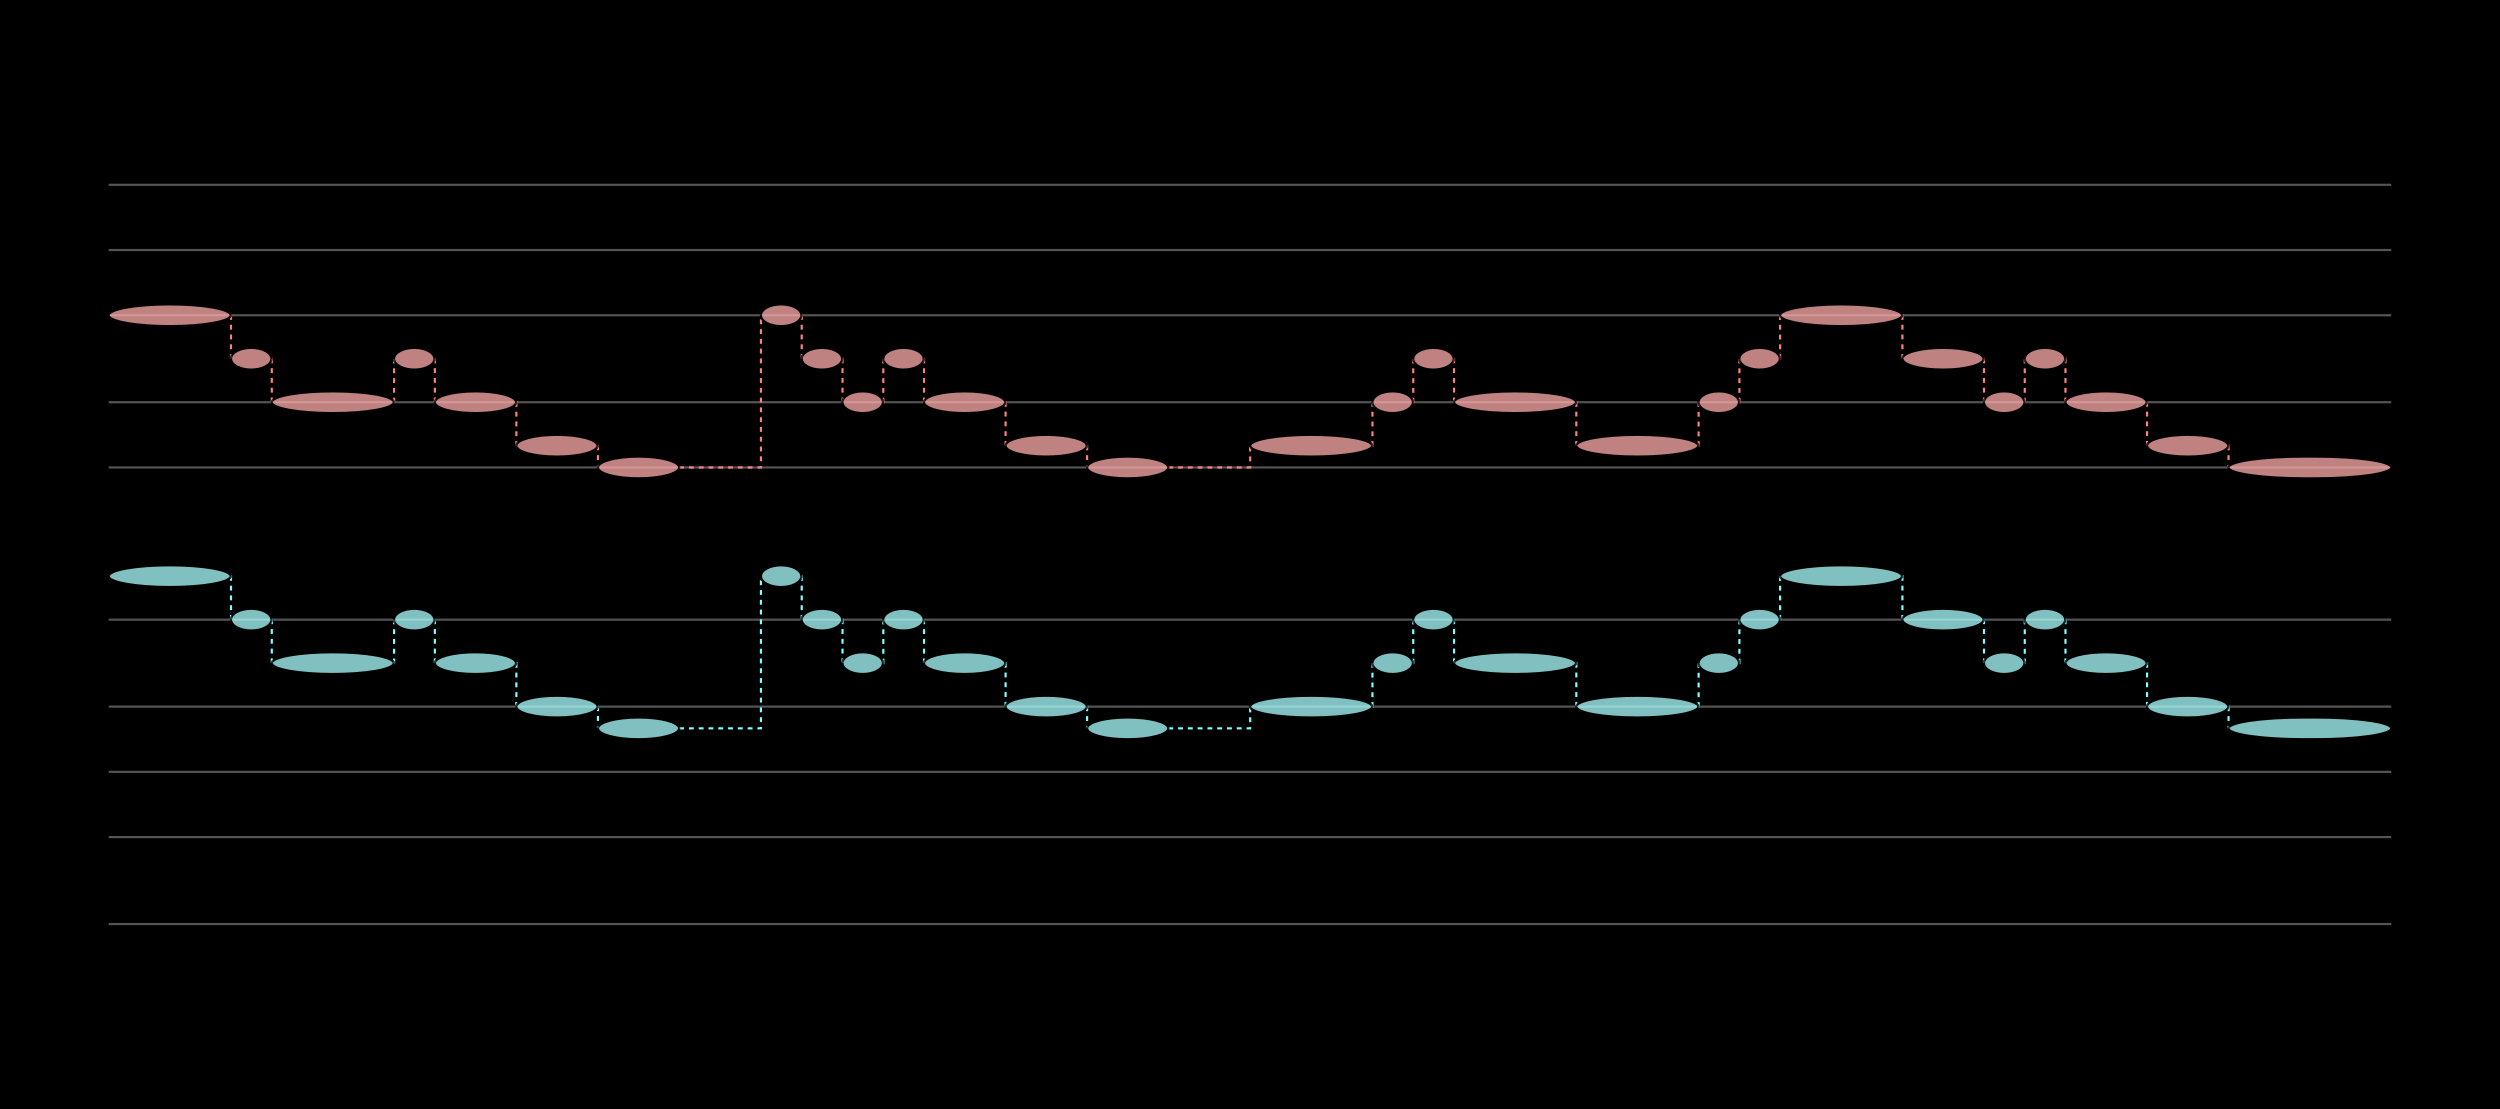
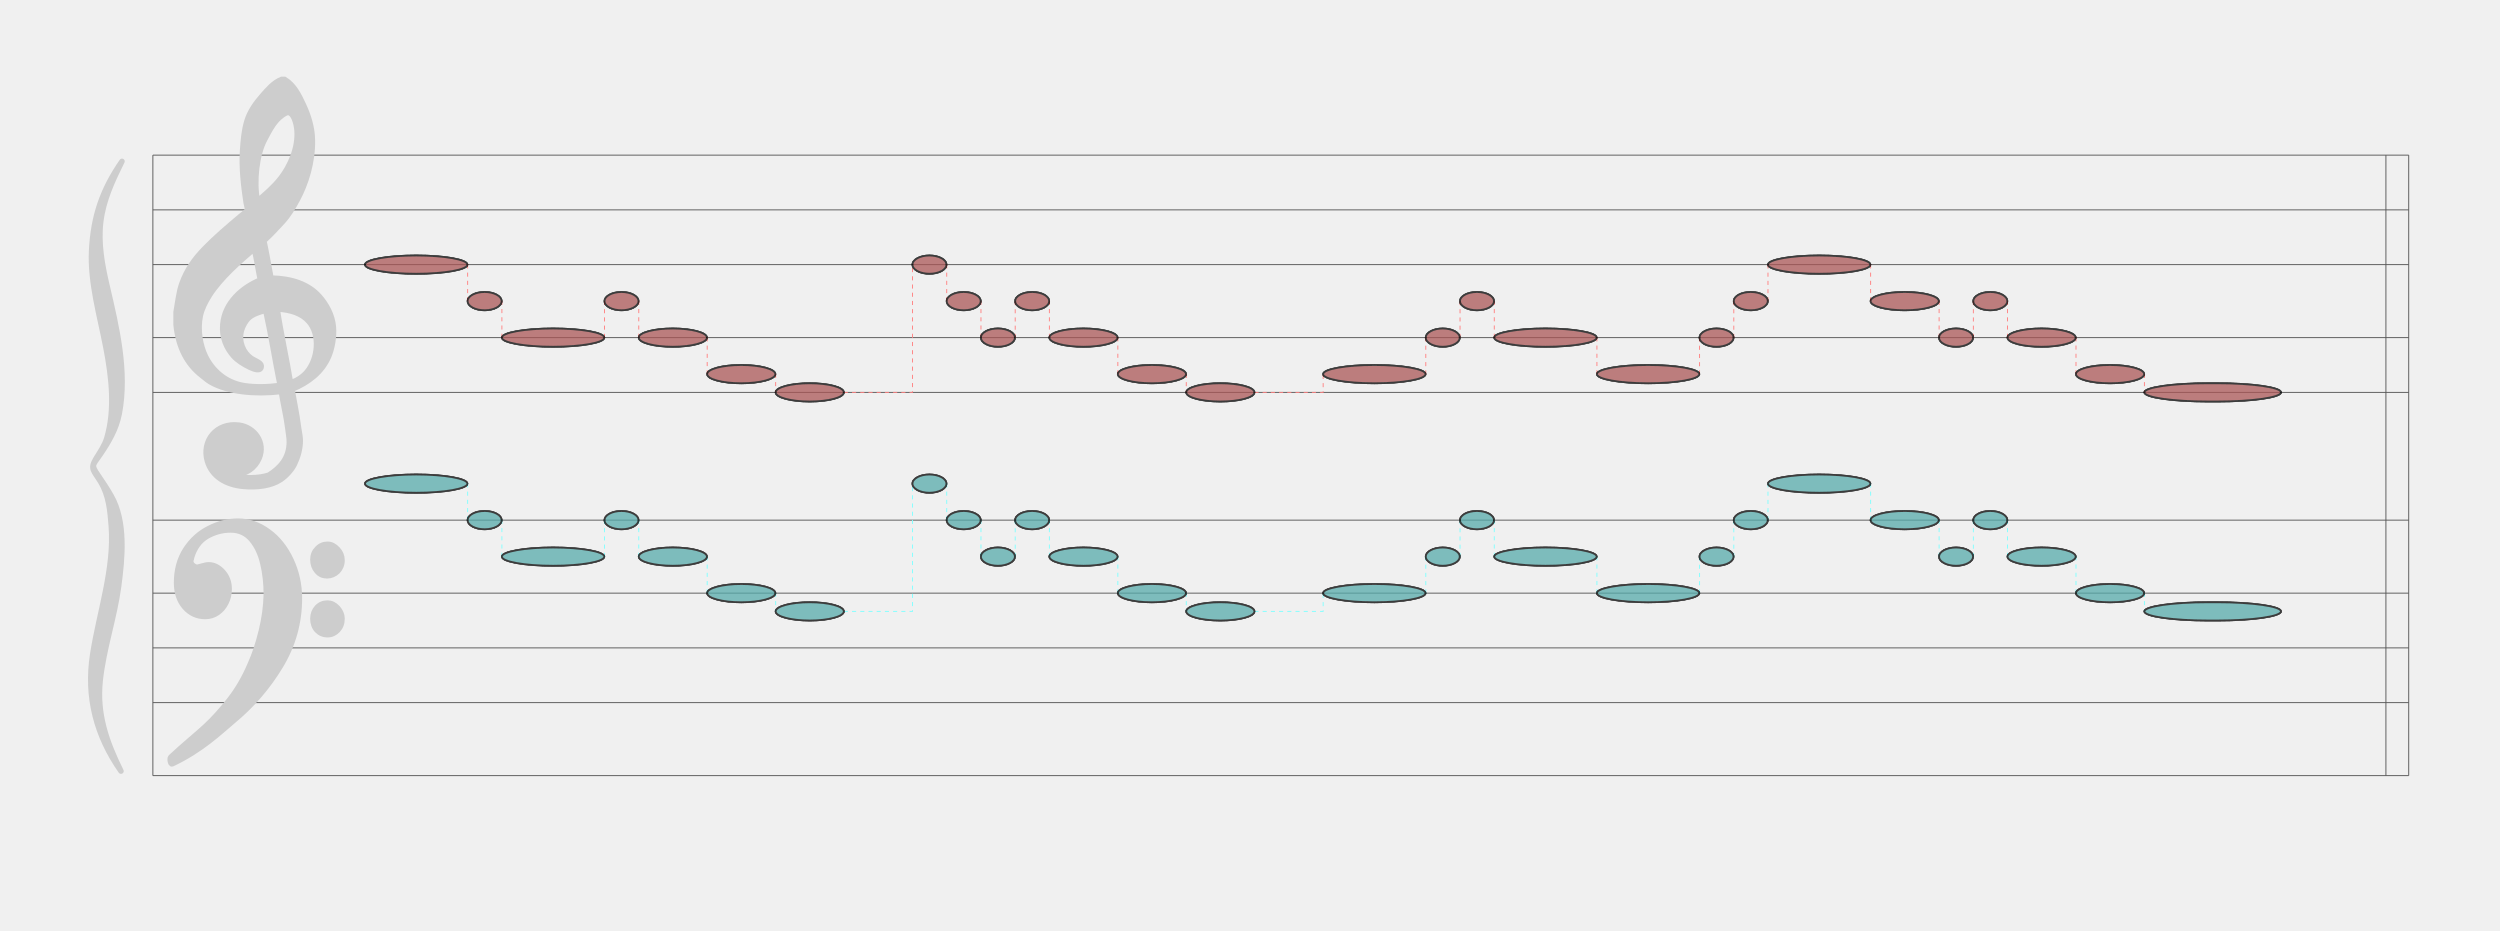
- <svg xmlns="http://www.w3.org/2000/svg" version="1.1" viewPort="0 40 29.995 41" viewBox="-50 -50 1149.84 510" width="1149.84" height="510">
+ <svg xmlns="http://www.w3.org/2000/svg" version="1.1" viewPort="0 40 29.995 41" viewBox="-200 -50 1369.84 510" width="1369.84" height="510">
  <filter id="constantOpacity">
    <feComponentTransfer>
      <feFuncA type="table" tableValues="0 .5 .5" />
    </feComponentTransfer>
  </filter>
-   <rect class="background" x="-500%" y="-500%" width="1000%" height="1000%" style="fill:black" />
  <g transform="scale(35, -10) translate(0, -81)">
-     <g class="staff-lines" stroke-width="0.1" stroke="#555555">
-       <path d="M0 64.5 L29.995 64.5" />
-       <path d="M0 67.5 L29.995 67.5" />
-       <path d="M0 71.5 L29.995 71.5" />
-       <path d="M0 74.5 L29.995 74.5" />
-       <path d="M0 77.5 L29.995 77.5" />
-       <path d="M0 43.5 L29.995 43.5" />
-       <path d="M0 47.5 L29.995 47.5" />
-       <path d="M0 50.5 L29.995 50.5" />
-       <path d="M0 53.5 L29.995 53.5" />
-       <path d="M0 57.5 L29.995 57.5" />
+     <g class="staff-lines" stroke-width="0.5" stroke="#555555">
+       <path vector-effect="non-scaling-stroke" d="M-3.321 64.5 L31.995 64.5" />
+       <path vector-effect="non-scaling-stroke" d="M-3.321 67.5 L31.995 67.5" />
+       <path vector-effect="non-scaling-stroke" d="M-3.321 71.5 L31.995 71.5" />
+       <path vector-effect="non-scaling-stroke" d="M-3.321 74.5 L31.995 74.5" />
+       <path vector-effect="non-scaling-stroke" d="M-3.321 77.5 L31.995 77.5" />
+       <path vector-effect="non-scaling-stroke" d="M-3.321 43.5 L31.995 43.5" />
+       <path vector-effect="non-scaling-stroke" d="M-3.321 47.5 L31.995 47.5" />
+       <path vector-effect="non-scaling-stroke" d="M-3.321 50.5 L31.995 50.5" />
+       <path vector-effect="non-scaling-stroke" d="M-3.321 53.5 L31.995 53.5" />
+       <path vector-effect="non-scaling-stroke" d="M-3.321 57.5 L31.995 57.5" />
+       <path vector-effect="non-scaling-stroke" d="M31.638,43.5 L31.638,77.5" />
+       <path vector-effect="non-scaling-stroke" d="M31.995,43.5 L31.995,77.5" />
+       <path vector-effect="non-scaling-stroke" d="M-3.321,43.5 L-3.321,77.5 z" />
+     </g>
+     <g transform="scale(0.714286, 1)">
+       <g vector-effect="non-scaling-stroke" class="treble-clef" stroke="#cdcdcd" stroke-width="3" fill="#cdcdcd" transform="translate(-17.25, 5.15) scale(0.06, 0.07)">
+         <path vector-effect="non-scaling-stroke" d="M250.026,1080.111c-2.375-5.813-4.501-12.037-5.616-19.656c-1.07-7.32-1.387-15.609-1.62-23.113    c-0.426-13.713,0.409-28.548,1.296-41.038c0.132-1.861,0.517-3.882,0.432-5.183c-0.118-1.794-1.622-3.834-2.484-5.401    c-4.551-8.266-9.023-16.291-13.176-25.488c-3.56-7.883-6.46-16.235-8.316-27.648c-1.087-6.682-1.406-14.26-2.053-21.816   c0-3.313,0-6.623,0-9.936c0.817-17.854,4.099-30.916,9.396-39.743c1.084-1.808,2.228-3.951,3.24-5.186    c6.218-7.579,16.081-9.873,25.812-7.343c0.598-8.887,1.858-19.53,2.376-28.944c0.193-3.49,0.54-7.194,0.54-10.368    c-0.003-13.193-3.44-20.603-7.452-26.135c-3.645-2.613-9.925-3.099-13.176,0.43c4.904-0.174,8.174,5.425,9.612,12.744    c2.427,12.351-1.738,24.386-7.344,25.918c-8.458,2.316-13.738-12.691-11.556-28.295c1.622-11.598,6.603-18.42,13.176-19.655    c5.073-0.956,10.149,0.426,13.608,5.399c1.988,2.858,4.009,7.685,4.968,11.879c1.246,5.448,2.18,12.212,2.16,18.792    c-0.01,3.246-0.453,6.761-0.648,10.152c-0.614,10.689-1.579,19.729-2.376,29.812c6.095,5.437,10.941,13.432,13.392,25.704    c1.302,6.52,2.035,15.517,1.727,23.111c-0.375,9.302-2.565,17.712-5.183,23.975c-3.863,9.248-9.852,13.985-17.604,14.257    c-0.849,9.749-1.633,19.633-2.593,29.159c2.376,4.619,4.55,9.643,6.805,14.906c2.185,5.095,3.892,11.286,5.508,17.712    c2.98,11.855,5.576,29.004,5.4,46.44c-0.102,10.157-1.538,19.319-3.24,27.215c-1.691,7.847-3.557,15.81-6.912,20.089    c-0.36,0-0.72,0-1.08,0C254.113,1090.306,252.068,1085.104,250.026,1080.111z M248.19,997.6    c-1.362,15.429-0.295,36.475,2.7,48.384c1.367,5.441,2.426,10.329,4.428,15.122c0.854,2.04,3.006,5.909,4.104,5.83    c2.104-0.153,3.064-9.245,3.24-13.824c0.542-14.092-2.623-28.387-5.832-37.366C254.247,1008.515,250.911,1002.572,248.19,997.6z     M249.27,935.823c-6.565-5.809-13.02-17.569-13.716-34.776c-0.425-10.517,1.463-18.693,3.888-24.624    c1.422-3.478,3.789-6.692,6.156-9.072c1.287-1.293,4.09-3.666,3.996,1.296c-0.048,2.584-2.504,4.06-3.888,6.263    c-2.557,4.079-4.489,12.399-3.348,21.385c0.481,3.784,1.636,7.983,2.808,10.153c1.458,2.697,3.725,4.34,6.048,5.615    c1.987-19.137,3.451-39.323,5.292-58.753c-4.493-1.347-9.224-1.49-13.068-0.213c-6.922,2.298-11.753,12.045-14.256,23.111    c-1.838,8.128-2.944,20.546-1.837,31.752c0.529,5.353,1.939,11.271,3.348,15.984c4.113,13.751,11.055,26.606,16.308,36.289    C247.971,952.523,248.466,943.862,249.27,935.823z M260.286,855.473c-1.479,19.361-3.545,38.701-4.86,57.671    c5.07-0.638,9.023-3.541,11.556-9.718c4.25-10.369,3.378-29.217-0.648-39.53C264.924,860.283,262.694,856.868,260.286,855.473z" />
+       </g>
+       <g class="bass-clef" fill="#cdcdcd" stroke="#cdcdcd" transform="scale(1.02, 1) translate(-0.25, 0.25)" stroke-width="3">
+         <g transform="matrix(0.1835537,0,0,0.1830159,-98.29797,-1128.841)">
+           <path vector-effect="non-scaling-stroke" d="M514.308,6407.837c3.419,4.086,5.655,9.64,7.124,12.803     c2.204,4.648,4.046,10.097,5.538,16.384c1.492,6.287,2.238,13.068,2.238,20.385c0,4.115-0.338,7.925-0.991,11.507     c-0.653,3.543-1.527,6.4-2.647,8.459c-1.108,2.095-2.297,3.125-3.545,3.125c-1.142,0-2.262-0.687-3.369-2.135     c-1.119-1.41-2.029-3.505-2.752-6.325c-0.711-2.819-1.073-6.135-1.073-9.982c0-3.011,0.326-5.411,0.968-7.317     c0.653-1.867,1.446-2.78,2.379-2.78c0.513,0,0.991,0.342,1.422,1.104c0.431,0.724,0.769,1.753,1.014,3.011     c0.245,1.257,0.373,2.628,0.373,4.077c0,2.019-0.245,3.733-0.735,5.144c-0.501,1.41-1.049,2.132-1.667,2.132     c-0.21,0-0.466-0.152-0.781-0.38c-0.303-0.229-0.501-0.342-0.571-0.342c-0.14,0-0.292,0.152-0.466,0.495     c-0.175,0.342-0.268,0.799-0.292,1.41c0.07,0.495,0.117,0.838,0.117,1.104c0.338,2.896,0.944,4.953,1.796,6.249     c0.863,1.258,1.784,1.905,2.763,1.905c1.014,0,1.83-0.953,2.46-2.858c0.63-1.943,1.073-4.344,1.329-7.277     c0.268-2.896,0.396-5.981,0.396-9.22c-0.035-3.468-0.221-7.125-0.583-10.897c-0.361-3.81-0.804-7.163-1.317-10.059     c-0.653-3.925-1.458-7.468-2.414-10.593c-0.956-3.124-1.889-5.752-2.775-7.849c-0.886-2.133-2.731-5.973-4.104-9.297     C514,6409.468,514.126,6407.62,514.308,6407.837z" />
+           <path vector-effect="non-scaling-stroke" d="M531.259,6465.557c0.313-0.979,0.705-1.415,1.189-1.415     c0.457,0,0.862,0.436,1.228,1.306c0.339,0.908,0.522,2.032,0.522,3.339c0,1.233-0.17,2.358-0.522,3.302     c-0.353,0.979-0.745,1.488-1.163,1.488c-0.483,0-0.888-0.436-1.215-1.343c-0.34-0.871-0.509-1.958-0.509-3.266     C530.789,6467.626,530.945,6466.5,531.259,6465.557z" />
+           <path vector-effect="non-scaling-stroke" d="M531.272,6447.847c0.327-0.871,0.732-1.342,1.241-1.342     c0.457,0,0.849,0.471,1.189,1.378c0.327,0.908,0.497,2.033,0.497,3.447c0,1.162-0.183,2.214-0.522,3.193     c-0.366,0.98-0.745,1.452-1.163,1.452c-0.509,0-0.914-0.436-1.241-1.343c-0.313-0.87-0.483-1.996-0.483-3.301     C530.789,6449.879,530.958,6448.717,531.272,6447.847z" />
+         </g>
+       </g>
+     </g>
+     <g transform="scale(0.714286, 1)">
+       <g class="brace" transform="rotate(0.2) translate(30.5,-324) scale(1,-1) scale(.0175)">
+         <path vector-effect="non-scaling-stroke" stroke="#cdcdcd" fill="#cdcdcd" stroke-width="3" stroke-linejoin="round" d="M-2031.812-22924.453    c-24.919,88.91-36.494,171.418-39.024,279.09c-2.379,101.156,9.877,207.264,16.991,305.533    c6.605,91.162,10.955,191.51-0.048,282.248c-2.757,22.732-8.614,43.227-13.597,63.254c-8.261,33.207-2.886,38.68,5.136,72.111    c10.485,43.689,11.808,90.887,13.172,140.795c3.604,132-16.215,270.613-24.675,400.074    c-8.818,134.883,3.651,255.861,34.113,366.164c-17.906-92.289-29.886-179.082-25.068-283.635    c4.572-99.275,18.379-195.207,24.078-294.23c5.11-88.826,9.914-203.154-8.344-284.342c-4.91-21.82-10.217-42.227-15.835-62.98    c-9.146-33.812-7.235-31.322,2.353-65.664c11.021-39.504,20.774-80.965,24.589-128.662c10.5-131.361-2.347-271.072-13.816-398.416    c-5.957-66.148-10.878-134.006-7.34-202.238C-2055.575-22803.877-2044.086-22863.117-2031.812-22924.453L-2031.812-22924.453z" />
+       </g>
    </g>
    <g style="stroke-width:1; stroke:black;">
-       <g class="note-lines track-2" fill="none" stroke="hsl(180, 100%, 75%)" stroke-dasharray="2.25" stroke-width="1">
+       <g class="note-lines track-2" fill="none" stroke="hsl(180, 100%, 75%)" stroke-dasharray="2.25" vector-effect="non-scaling-stroke" stroke-width="0.5">
        <path vector-effect="non-scaling-stroke" d=" M1.603 59.5 L1.607 59.5 L1.607 57.5" />
        <path vector-effect="non-scaling-stroke" d=" M2.138 57.5 L2.143 57.5 L2.143 55.5" />
        <path vector-effect="non-scaling-stroke" d=" M3.746 55.5 L3.75 55.5 L3.75 57.5" />
        <path vector-effect="non-scaling-stroke" d=" M4.281 57.5 L4.286 57.5 L4.286 55.5" />
        <path vector-effect="non-scaling-stroke" d=" M5.353 55.5 L5.357 55.5 L5.357 53.5" />
        <path vector-effect="non-scaling-stroke" d=" M6.424 53.5 L6.429 53.5 L6.429 52.5" />
        <path vector-effect="non-scaling-stroke" d=" M7.496 52.5 L8.571 52.5 L8.571 59.5" />
        <path vector-effect="non-scaling-stroke" d=" M9.103 59.5 L9.107 59.5 L9.107 57.5" />
        <path vector-effect="non-scaling-stroke" d=" M9.638 57.5 L9.643 57.5 L9.643 55.5" />
        <path vector-effect="non-scaling-stroke" d=" M10.174 55.5 L10.179 55.5 L10.179 57.5" />
        <path vector-effect="non-scaling-stroke" d=" M10.71 57.5 L10.714 57.5 L10.714 55.5" />
        <path vector-effect="non-scaling-stroke" d=" M11.781 55.5 L11.786 55.5 L11.786 53.5" />
        <path vector-effect="non-scaling-stroke" d=" M12.853 53.5 L12.857 53.5 L12.857 52.5" />
        <path vector-effect="non-scaling-stroke" d=" M13.924 52.5 L15 52.5 L15 53.5" />
        <path vector-effect="non-scaling-stroke" d=" M16.603 53.5 L16.607 53.5 L16.607 55.5" />
        <path vector-effect="non-scaling-stroke" d=" M17.138 55.5 L17.143 55.5 L17.143 57.5" />
        <path vector-effect="non-scaling-stroke" d=" M17.674 57.5 L17.679 57.5 L17.679 55.5" />
        <path vector-effect="non-scaling-stroke" d=" M19.281 55.5 L19.286 55.5 L19.286 53.5" />
        <path vector-effect="non-scaling-stroke" d=" M20.888 53.5 L20.893 53.5 L20.893 55.5" />
        <path vector-effect="non-scaling-stroke" d=" M21.424 55.5 L21.429 55.5 L21.429 57.5" />
        <path vector-effect="non-scaling-stroke" d=" M21.96 57.5 L21.964 57.5 L21.964 59.5" />
        <path vector-effect="non-scaling-stroke" d=" M23.567 59.5 L23.571 59.5 L23.571 57.5" />
        <path vector-effect="non-scaling-stroke" d=" M24.638 57.5 L24.643 57.5 L24.643 55.5" />
        <path vector-effect="non-scaling-stroke" d=" M25.174 55.5 L25.179 55.5 L25.179 57.5" />
        <path vector-effect="non-scaling-stroke" d=" M25.71 57.5 L25.714 57.5 L25.714 55.5" />
        <path vector-effect="non-scaling-stroke" d=" M26.781 55.5 L26.786 55.5 L26.786 53.5" />
        <path vector-effect="non-scaling-stroke" d=" M27.853 53.5 L27.857 53.5 L27.857 52.5" />
      </g>
-       <g class="note-lines track-1" fill="none" stroke="hsl(0, 100%, 75%)" stroke-dasharray="2.25" stroke-width="1">
+       <g class="note-lines track-1" fill="none" stroke="hsl(0, 100%, 75%)" stroke-dasharray="2.25" vector-effect="non-scaling-stroke" stroke-width="0.5">
        <path vector-effect="non-scaling-stroke" d=" M1.603 71.5 L1.607 71.5 L1.607 69.5" />
        <path vector-effect="non-scaling-stroke" d=" M2.138 69.5 L2.143 69.5 L2.143 67.5" />
        <path vector-effect="non-scaling-stroke" d=" M3.746 67.5 L3.75 67.5 L3.75 69.5" />
        <path vector-effect="non-scaling-stroke" d=" M4.281 69.5 L4.286 69.5 L4.286 67.5" />
        <path vector-effect="non-scaling-stroke" d=" M5.353 67.5 L5.357 67.5 L5.357 65.5" />
        <path vector-effect="non-scaling-stroke" d=" M6.424 65.5 L6.429 65.5 L6.429 64.5" />
        <path vector-effect="non-scaling-stroke" d=" M7.496 64.5 L8.571 64.5 L8.571 71.5" />
        <path vector-effect="non-scaling-stroke" d=" M9.103 71.5 L9.107 71.5 L9.107 69.5" />
        <path vector-effect="non-scaling-stroke" d=" M9.638 69.5 L9.643 69.5 L9.643 67.5" />
        <path vector-effect="non-scaling-stroke" d=" M10.174 67.5 L10.179 67.5 L10.179 69.5" />
        <path vector-effect="non-scaling-stroke" d=" M10.71 69.5 L10.714 69.5 L10.714 67.5" />
        <path vector-effect="non-scaling-stroke" d=" M11.781 67.5 L11.786 67.5 L11.786 65.5" />
        <path vector-effect="non-scaling-stroke" d=" M12.853 65.5 L12.857 65.5 L12.857 64.5" />
        <path vector-effect="non-scaling-stroke" d=" M13.924 64.5 L15 64.5 L15 65.5" />
        <path vector-effect="non-scaling-stroke" d=" M16.603 65.5 L16.607 65.5 L16.607 67.5" />
        <path vector-effect="non-scaling-stroke" d=" M17.138 67.5 L17.143 67.5 L17.143 69.5" />
        <path vector-effect="non-scaling-stroke" d=" M17.674 69.5 L17.679 69.5 L17.679 67.5" />
        <path vector-effect="non-scaling-stroke" d=" M19.281 67.5 L19.286 67.5 L19.286 65.5" />
        <path vector-effect="non-scaling-stroke" d=" M20.888 65.5 L20.893 65.5 L20.893 67.5" />
        <path vector-effect="non-scaling-stroke" d=" M21.424 67.5 L21.429 67.5 L21.429 69.5" />
        <path vector-effect="non-scaling-stroke" d=" M21.96 69.5 L21.964 69.5 L21.964 71.5" />
        <path vector-effect="non-scaling-stroke" d=" M23.567 71.5 L23.571 71.5 L23.571 69.5" />
        <path vector-effect="non-scaling-stroke" d=" M24.638 69.5 L24.643 69.5 L24.643 67.5" />
        <path vector-effect="non-scaling-stroke" d=" M25.174 67.5 L25.179 67.5 L25.179 69.5" />
        <path vector-effect="non-scaling-stroke" d=" M25.71 69.5 L25.714 69.5 L25.714 67.5" />
        <path vector-effect="non-scaling-stroke" d=" M26.781 67.5 L26.786 67.5 L26.786 65.5" />
        <path vector-effect="non-scaling-stroke" d=" M27.853 65.5 L27.857 65.5 L27.857 64.5" />
      </g>
-       <g opacity="0.5" class="note-backdrops track-2" style="fill:white;">
+       <g opacity="0.5" class="note-backdrops track-2" style="fill:black;">
        <g class="note key-59 ont-0d000 offt-1d603 maxima">
          <rect vector-effect="non-scaling-stroke" rx="1" ry="1" x="0" y="59" width="1.603" height="1" />
        </g>
        <g class="note key-57 ont-1d607 offt-2d138">
          <rect vector-effect="non-scaling-stroke" rx="1" ry="1" x="1.607" y="57" width="0.531" height="1" />
        </g>
        <g class="note key-55 ont-2d143 offt-3d746">
          <rect vector-effect="non-scaling-stroke" rx="1" ry="1" x="2.143" y="55" width="1.603" height="1" />
        </g>
        <g class="note key-57 ont-3d750 offt-4d281">
          <rect vector-effect="non-scaling-stroke" rx="1" ry="1" x="3.75" y="57" width="0.531" height="1" />
        </g>
        <g class="note key-55 ont-4d286 offt-5d353">
          <rect vector-effect="non-scaling-stroke" rx="1" ry="1" x="4.286" y="55" width="1.067" height="1" />
        </g>
        <g class="note key-53 ont-5d357 offt-6d424">
          <rect vector-effect="non-scaling-stroke" rx="1" ry="1" x="5.357" y="53" width="1.067" height="1" />
        </g>
        <g class="note key-52 ont-6d429 offt-7d496 minima">
          <rect vector-effect="non-scaling-stroke" rx="1" ry="1" x="6.429" y="52" width="1.067" height="1" />
        </g>
        <g class="note key-59 ont-8d571 offt-9d103 maxima">
          <rect vector-effect="non-scaling-stroke" rx="1" ry="1" x="8.571" y="59" width="0.531" height="1" />
        </g>
        <g class="note key-57 ont-9d107 offt-9d638">
          <rect vector-effect="non-scaling-stroke" rx="1" ry="1" x="9.107" y="57" width="0.531" height="1" />
        </g>
        <g class="note key-55 ont-9d643 offt-10d174">
          <rect vector-effect="non-scaling-stroke" rx="1" ry="1" x="9.643" y="55" width="0.531" height="1" />
        </g>
        <g class="note key-57 ont-10d179 offt-10d710">
          <rect vector-effect="non-scaling-stroke" rx="1" ry="1" x="10.179" y="57" width="0.531" height="1" />
        </g>
        <g class="note key-55 ont-10d714 offt-11d781">
          <rect vector-effect="non-scaling-stroke" rx="1" ry="1" x="10.714" y="55" width="1.067" height="1" />
        </g>
        <g class="note key-53 ont-11d786 offt-12d853">
          <rect vector-effect="non-scaling-stroke" rx="1" ry="1" x="11.786" y="53" width="1.067" height="1" />
        </g>
        <g class="note key-52 ont-12d857 offt-13d924 minima">
          <rect vector-effect="non-scaling-stroke" rx="1" ry="1" x="12.857" y="52" width="1.067" height="1" />
        </g>
        <g class="note key-53 ont-15d000 offt-16d603">
          <rect vector-effect="non-scaling-stroke" rx="1" ry="1" x="15" y="53" width="1.603" height="1" />
        </g>
        <g class="note key-55 ont-16d607 offt-17d138">
          <rect vector-effect="non-scaling-stroke" rx="1" ry="1" x="16.607" y="55" width="0.531" height="1" />
        </g>
        <g class="note key-57 ont-17d143 offt-17d674">
          <rect vector-effect="non-scaling-stroke" rx="1" ry="1" x="17.143" y="57" width="0.531" height="1" />
        </g>
        <g class="note key-55 ont-17d679 offt-19d281">
          <rect vector-effect="non-scaling-stroke" rx="1" ry="1" x="17.679" y="55" width="1.603" height="1" />
        </g>
        <g class="note key-53 ont-19d286 offt-20d888">
          <rect vector-effect="non-scaling-stroke" rx="1" ry="1" x="19.286" y="53" width="1.603" height="1" />
        </g>
        <g class="note key-55 ont-20d893 offt-21d424">
          <rect vector-effect="non-scaling-stroke" rx="1" ry="1" x="20.893" y="55" width="0.531" height="1" />
        </g>
        <g class="note key-57 ont-21d429 offt-21d960">
          <rect vector-effect="non-scaling-stroke" rx="1" ry="1" x="21.429" y="57" width="0.531" height="1" />
        </g>
        <g class="note key-59 ont-21d964 offt-23d567 maxima">
          <rect vector-effect="non-scaling-stroke" rx="1" ry="1" x="21.964" y="59" width="1.603" height="1" />
        </g>
        <g class="note key-57 ont-23d571 offt-24d638">
          <rect vector-effect="non-scaling-stroke" rx="1" ry="1" x="23.571" y="57" width="1.067" height="1" />
        </g>
        <g class="note key-55 ont-24d643 offt-25d174">
          <rect vector-effect="non-scaling-stroke" rx="1" ry="1" x="24.643" y="55" width="0.531" height="1" />
        </g>
        <g class="note key-57 ont-25d179 offt-25d710">
          <rect vector-effect="non-scaling-stroke" rx="1" ry="1" x="25.179" y="57" width="0.531" height="1" />
        </g>
        <g class="note key-55 ont-25d714 offt-26d781">
          <rect vector-effect="non-scaling-stroke" rx="1" ry="1" x="25.714" y="55" width="1.067" height="1" />
        </g>
        <g class="note key-53 ont-26d786 offt-27d853">
          <rect vector-effect="non-scaling-stroke" rx="1" ry="1" x="26.786" y="53" width="1.067" height="1" />
        </g>
        <g class="note key-52 ont-27d857 offt-29d996 minima">
          <rect vector-effect="non-scaling-stroke" rx="1" ry="1" x="27.857" y="52" width="2.138" height="1" />
        </g>
      </g>
-       <g opacity="0.5" class="note-backdrops track-1" style="fill:white;">
+       <g opacity="0.5" class="note-backdrops track-1" style="fill:black;">
        <g class="note key-71 ont-0d000 offt-1d603 maxima">
          <rect vector-effect="non-scaling-stroke" rx="1" ry="1" x="0" y="71" width="1.603" height="1" />
        </g>
        <g class="note key-69 ont-1d607 offt-2d138">
          <rect vector-effect="non-scaling-stroke" rx="1" ry="1" x="1.607" y="69" width="0.531" height="1" />
        </g>
        <g class="note key-67 ont-2d143 offt-3d746">
          <rect vector-effect="non-scaling-stroke" rx="1" ry="1" x="2.143" y="67" width="1.603" height="1" />
        </g>
        <g class="note key-69 ont-3d750 offt-4d281">
          <rect vector-effect="non-scaling-stroke" rx="1" ry="1" x="3.75" y="69" width="0.531" height="1" />
        </g>
        <g class="note key-67 ont-4d286 offt-5d353">
          <rect vector-effect="non-scaling-stroke" rx="1" ry="1" x="4.286" y="67" width="1.067" height="1" />
        </g>
        <g class="note key-65 ont-5d357 offt-6d424">
          <rect vector-effect="non-scaling-stroke" rx="1" ry="1" x="5.357" y="65" width="1.067" height="1" />
        </g>
        <g class="note key-64 ont-6d429 offt-7d496 minima">
          <rect vector-effect="non-scaling-stroke" rx="1" ry="1" x="6.429" y="64" width="1.067" height="1" />
        </g>
        <g class="note key-71 ont-8d571 offt-9d103 maxima">
          <rect vector-effect="non-scaling-stroke" rx="1" ry="1" x="8.571" y="71" width="0.531" height="1" />
        </g>
        <g class="note key-69 ont-9d107 offt-9d638">
          <rect vector-effect="non-scaling-stroke" rx="1" ry="1" x="9.107" y="69" width="0.531" height="1" />
        </g>
        <g class="note key-67 ont-9d643 offt-10d174">
          <rect vector-effect="non-scaling-stroke" rx="1" ry="1" x="9.643" y="67" width="0.531" height="1" />
        </g>
        <g class="note key-69 ont-10d179 offt-10d710">
          <rect vector-effect="non-scaling-stroke" rx="1" ry="1" x="10.179" y="69" width="0.531" height="1" />
        </g>
        <g class="note key-67 ont-10d714 offt-11d781">
          <rect vector-effect="non-scaling-stroke" rx="1" ry="1" x="10.714" y="67" width="1.067" height="1" />
        </g>
        <g class="note key-65 ont-11d786 offt-12d853">
          <rect vector-effect="non-scaling-stroke" rx="1" ry="1" x="11.786" y="65" width="1.067" height="1" />
        </g>
        <g class="note key-64 ont-12d857 offt-13d924 minima">
          <rect vector-effect="non-scaling-stroke" rx="1" ry="1" x="12.857" y="64" width="1.067" height="1" />
        </g>
        <g class="note key-65 ont-15d000 offt-16d603">
          <rect vector-effect="non-scaling-stroke" rx="1" ry="1" x="15" y="65" width="1.603" height="1" />
        </g>
        <g class="note key-67 ont-16d607 offt-17d138">
          <rect vector-effect="non-scaling-stroke" rx="1" ry="1" x="16.607" y="67" width="0.531" height="1" />
        </g>
        <g class="note key-69 ont-17d143 offt-17d674">
          <rect vector-effect="non-scaling-stroke" rx="1" ry="1" x="17.143" y="69" width="0.531" height="1" />
        </g>
        <g class="note key-67 ont-17d679 offt-19d281">
          <rect vector-effect="non-scaling-stroke" rx="1" ry="1" x="17.679" y="67" width="1.603" height="1" />
        </g>
        <g class="note key-65 ont-19d286 offt-20d888">
          <rect vector-effect="non-scaling-stroke" rx="1" ry="1" x="19.286" y="65" width="1.603" height="1" />
        </g>
        <g class="note key-67 ont-20d893 offt-21d424">
          <rect vector-effect="non-scaling-stroke" rx="1" ry="1" x="20.893" y="67" width="0.531" height="1" />
        </g>
        <g class="note key-69 ont-21d429 offt-21d960">
          <rect vector-effect="non-scaling-stroke" rx="1" ry="1" x="21.429" y="69" width="0.531" height="1" />
        </g>
        <g class="note key-71 ont-21d964 offt-23d567 maxima">
          <rect vector-effect="non-scaling-stroke" rx="1" ry="1" x="21.964" y="71" width="1.603" height="1" />
        </g>
        <g class="note key-69 ont-23d571 offt-24d638">
          <rect vector-effect="non-scaling-stroke" rx="1" ry="1" x="23.571" y="69" width="1.067" height="1" />
        </g>
        <g class="note key-67 ont-24d643 offt-25d174">
          <rect vector-effect="non-scaling-stroke" rx="1" ry="1" x="24.643" y="67" width="0.531" height="1" />
        </g>
        <g class="note key-69 ont-25d179 offt-25d710">
          <rect vector-effect="non-scaling-stroke" rx="1" ry="1" x="25.179" y="69" width="0.531" height="1" />
        </g>
        <g class="note key-67 ont-25d714 offt-26d781">
          <rect vector-effect="non-scaling-stroke" rx="1" ry="1" x="25.714" y="67" width="1.067" height="1" />
        </g>
        <g class="note key-65 ont-26d786 offt-27d853">
          <rect vector-effect="non-scaling-stroke" rx="1" ry="1" x="26.786" y="65" width="1.067" height="1" />
        </g>
        <g class="note key-64 ont-27d857 offt-29d996 minima">
          <rect vector-effect="non-scaling-stroke" rx="1" ry="1" x="27.857" y="64" width="2.138" height="1" />
        </g>
      </g>
      <g class="track-2" filter="url(#constantOpacity)" style="opacity:1; fill:hsl(180, 100%, 75%);">
        <g class="note key-59 ont-0d000 offt-1d603 maxima">
          <rect vector-effect="non-scaling-stroke" rx="1" ry="1" x="0" y="59" width="1.603" height="1" />
        </g>
        <g class="note key-57 ont-1d607 offt-2d138">
          <rect vector-effect="non-scaling-stroke" rx="1" ry="1" x="1.607" y="57" width="0.531" height="1" />
        </g>
        <g class="note key-55 ont-2d143 offt-3d746">
          <rect vector-effect="non-scaling-stroke" rx="1" ry="1" x="2.143" y="55" width="1.603" height="1" />
        </g>
        <g class="note key-57 ont-3d750 offt-4d281">
          <rect vector-effect="non-scaling-stroke" rx="1" ry="1" x="3.75" y="57" width="0.531" height="1" />
        </g>
        <g class="note key-55 ont-4d286 offt-5d353">
          <rect vector-effect="non-scaling-stroke" rx="1" ry="1" x="4.286" y="55" width="1.067" height="1" />
        </g>
        <g class="note key-53 ont-5d357 offt-6d424">
          <rect vector-effect="non-scaling-stroke" rx="1" ry="1" x="5.357" y="53" width="1.067" height="1" />
        </g>
        <g class="note key-52 ont-6d429 offt-7d496 minima">
          <rect vector-effect="non-scaling-stroke" rx="1" ry="1" x="6.429" y="52" width="1.067" height="1" />
        </g>
        <g class="note key-59 ont-8d571 offt-9d103 maxima">
          <rect vector-effect="non-scaling-stroke" rx="1" ry="1" x="8.571" y="59" width="0.531" height="1" />
        </g>
        <g class="note key-57 ont-9d107 offt-9d638">
          <rect vector-effect="non-scaling-stroke" rx="1" ry="1" x="9.107" y="57" width="0.531" height="1" />
        </g>
        <g class="note key-55 ont-9d643 offt-10d174">
          <rect vector-effect="non-scaling-stroke" rx="1" ry="1" x="9.643" y="55" width="0.531" height="1" />
        </g>
        <g class="note key-57 ont-10d179 offt-10d710">
          <rect vector-effect="non-scaling-stroke" rx="1" ry="1" x="10.179" y="57" width="0.531" height="1" />
        </g>
        <g class="note key-55 ont-10d714 offt-11d781">
          <rect vector-effect="non-scaling-stroke" rx="1" ry="1" x="10.714" y="55" width="1.067" height="1" />
        </g>
        <g class="note key-53 ont-11d786 offt-12d853">
          <rect vector-effect="non-scaling-stroke" rx="1" ry="1" x="11.786" y="53" width="1.067" height="1" />
        </g>
        <g class="note key-52 ont-12d857 offt-13d924 minima">
          <rect vector-effect="non-scaling-stroke" rx="1" ry="1" x="12.857" y="52" width="1.067" height="1" />
        </g>
        <g class="note key-53 ont-15d000 offt-16d603">
          <rect vector-effect="non-scaling-stroke" rx="1" ry="1" x="15" y="53" width="1.603" height="1" />
        </g>
        <g class="note key-55 ont-16d607 offt-17d138">
          <rect vector-effect="non-scaling-stroke" rx="1" ry="1" x="16.607" y="55" width="0.531" height="1" />
        </g>
        <g class="note key-57 ont-17d143 offt-17d674">
          <rect vector-effect="non-scaling-stroke" rx="1" ry="1" x="17.143" y="57" width="0.531" height="1" />
        </g>
        <g class="note key-55 ont-17d679 offt-19d281">
          <rect vector-effect="non-scaling-stroke" rx="1" ry="1" x="17.679" y="55" width="1.603" height="1" />
        </g>
        <g class="note key-53 ont-19d286 offt-20d888">
          <rect vector-effect="non-scaling-stroke" rx="1" ry="1" x="19.286" y="53" width="1.603" height="1" />
        </g>
        <g class="note key-55 ont-20d893 offt-21d424">
          <rect vector-effect="non-scaling-stroke" rx="1" ry="1" x="20.893" y="55" width="0.531" height="1" />
        </g>
        <g class="note key-57 ont-21d429 offt-21d960">
          <rect vector-effect="non-scaling-stroke" rx="1" ry="1" x="21.429" y="57" width="0.531" height="1" />
        </g>
        <g class="note key-59 ont-21d964 offt-23d567 maxima">
          <rect vector-effect="non-scaling-stroke" rx="1" ry="1" x="21.964" y="59" width="1.603" height="1" />
        </g>
        <g class="note key-57 ont-23d571 offt-24d638">
          <rect vector-effect="non-scaling-stroke" rx="1" ry="1" x="23.571" y="57" width="1.067" height="1" />
        </g>
        <g class="note key-55 ont-24d643 offt-25d174">
          <rect vector-effect="non-scaling-stroke" rx="1" ry="1" x="24.643" y="55" width="0.531" height="1" />
        </g>
        <g class="note key-57 ont-25d179 offt-25d710">
          <rect vector-effect="non-scaling-stroke" rx="1" ry="1" x="25.179" y="57" width="0.531" height="1" />
        </g>
        <g class="note key-55 ont-25d714 offt-26d781">
          <rect vector-effect="non-scaling-stroke" rx="1" ry="1" x="25.714" y="55" width="1.067" height="1" />
        </g>
        <g class="note key-53 ont-26d786 offt-27d853">
          <rect vector-effect="non-scaling-stroke" rx="1" ry="1" x="26.786" y="53" width="1.067" height="1" />
        </g>
        <g class="note key-52 ont-27d857 offt-29d996 minima">
          <rect vector-effect="non-scaling-stroke" rx="1" ry="1" x="27.857" y="52" width="2.138" height="1" />
        </g>
      </g>
      <g class="track-1" filter="url(#constantOpacity)" style="opacity:1; fill:hsl(0, 100%, 75%);">
        <g class="note key-71 ont-0d000 offt-1d603 maxima">
          <rect vector-effect="non-scaling-stroke" rx="1" ry="1" x="0" y="71" width="1.603" height="1" />
        </g>
        <g class="note key-69 ont-1d607 offt-2d138">
          <rect vector-effect="non-scaling-stroke" rx="1" ry="1" x="1.607" y="69" width="0.531" height="1" />
        </g>
        <g class="note key-67 ont-2d143 offt-3d746">
          <rect vector-effect="non-scaling-stroke" rx="1" ry="1" x="2.143" y="67" width="1.603" height="1" />
        </g>
        <g class="note key-69 ont-3d750 offt-4d281">
          <rect vector-effect="non-scaling-stroke" rx="1" ry="1" x="3.75" y="69" width="0.531" height="1" />
        </g>
        <g class="note key-67 ont-4d286 offt-5d353">
          <rect vector-effect="non-scaling-stroke" rx="1" ry="1" x="4.286" y="67" width="1.067" height="1" />
        </g>
        <g class="note key-65 ont-5d357 offt-6d424">
          <rect vector-effect="non-scaling-stroke" rx="1" ry="1" x="5.357" y="65" width="1.067" height="1" />
        </g>
        <g class="note key-64 ont-6d429 offt-7d496 minima">
          <rect vector-effect="non-scaling-stroke" rx="1" ry="1" x="6.429" y="64" width="1.067" height="1" />
        </g>
        <g class="note key-71 ont-8d571 offt-9d103 maxima">
          <rect vector-effect="non-scaling-stroke" rx="1" ry="1" x="8.571" y="71" width="0.531" height="1" />
        </g>
        <g class="note key-69 ont-9d107 offt-9d638">
          <rect vector-effect="non-scaling-stroke" rx="1" ry="1" x="9.107" y="69" width="0.531" height="1" />
        </g>
        <g class="note key-67 ont-9d643 offt-10d174">
          <rect vector-effect="non-scaling-stroke" rx="1" ry="1" x="9.643" y="67" width="0.531" height="1" />
        </g>
        <g class="note key-69 ont-10d179 offt-10d710">
          <rect vector-effect="non-scaling-stroke" rx="1" ry="1" x="10.179" y="69" width="0.531" height="1" />
        </g>
        <g class="note key-67 ont-10d714 offt-11d781">
          <rect vector-effect="non-scaling-stroke" rx="1" ry="1" x="10.714" y="67" width="1.067" height="1" />
        </g>
        <g class="note key-65 ont-11d786 offt-12d853">
          <rect vector-effect="non-scaling-stroke" rx="1" ry="1" x="11.786" y="65" width="1.067" height="1" />
        </g>
        <g class="note key-64 ont-12d857 offt-13d924 minima">
          <rect vector-effect="non-scaling-stroke" rx="1" ry="1" x="12.857" y="64" width="1.067" height="1" />
        </g>
        <g class="note key-65 ont-15d000 offt-16d603">
          <rect vector-effect="non-scaling-stroke" rx="1" ry="1" x="15" y="65" width="1.603" height="1" />
        </g>
        <g class="note key-67 ont-16d607 offt-17d138">
          <rect vector-effect="non-scaling-stroke" rx="1" ry="1" x="16.607" y="67" width="0.531" height="1" />
        </g>
        <g class="note key-69 ont-17d143 offt-17d674">
          <rect vector-effect="non-scaling-stroke" rx="1" ry="1" x="17.143" y="69" width="0.531" height="1" />
        </g>
        <g class="note key-67 ont-17d679 offt-19d281">
          <rect vector-effect="non-scaling-stroke" rx="1" ry="1" x="17.679" y="67" width="1.603" height="1" />
        </g>
        <g class="note key-65 ont-19d286 offt-20d888">
          <rect vector-effect="non-scaling-stroke" rx="1" ry="1" x="19.286" y="65" width="1.603" height="1" />
        </g>
        <g class="note key-67 ont-20d893 offt-21d424">
          <rect vector-effect="non-scaling-stroke" rx="1" ry="1" x="20.893" y="67" width="0.531" height="1" />
        </g>
        <g class="note key-69 ont-21d429 offt-21d960">
          <rect vector-effect="non-scaling-stroke" rx="1" ry="1" x="21.429" y="69" width="0.531" height="1" />
        </g>
        <g class="note key-71 ont-21d964 offt-23d567 maxima">
          <rect vector-effect="non-scaling-stroke" rx="1" ry="1" x="21.964" y="71" width="1.603" height="1" />
        </g>
        <g class="note key-69 ont-23d571 offt-24d638">
          <rect vector-effect="non-scaling-stroke" rx="1" ry="1" x="23.571" y="69" width="1.067" height="1" />
        </g>
        <g class="note key-67 ont-24d643 offt-25d174">
          <rect vector-effect="non-scaling-stroke" rx="1" ry="1" x="24.643" y="67" width="0.531" height="1" />
        </g>
        <g class="note key-69 ont-25d179 offt-25d710">
          <rect vector-effect="non-scaling-stroke" rx="1" ry="1" x="25.179" y="69" width="0.531" height="1" />
        </g>
        <g class="note key-67 ont-25d714 offt-26d781">
          <rect vector-effect="non-scaling-stroke" rx="1" ry="1" x="25.714" y="67" width="1.067" height="1" />
        </g>
        <g class="note key-65 ont-26d786 offt-27d853">
          <rect vector-effect="non-scaling-stroke" rx="1" ry="1" x="26.786" y="65" width="1.067" height="1" />
        </g>
        <g class="note key-64 ont-27d857 offt-29d996 minima">
          <rect vector-effect="non-scaling-stroke" rx="1" ry="1" x="27.857" y="64" width="2.138" height="1" />
        </g>
      </g>
    </g>
  </g>
</svg>
